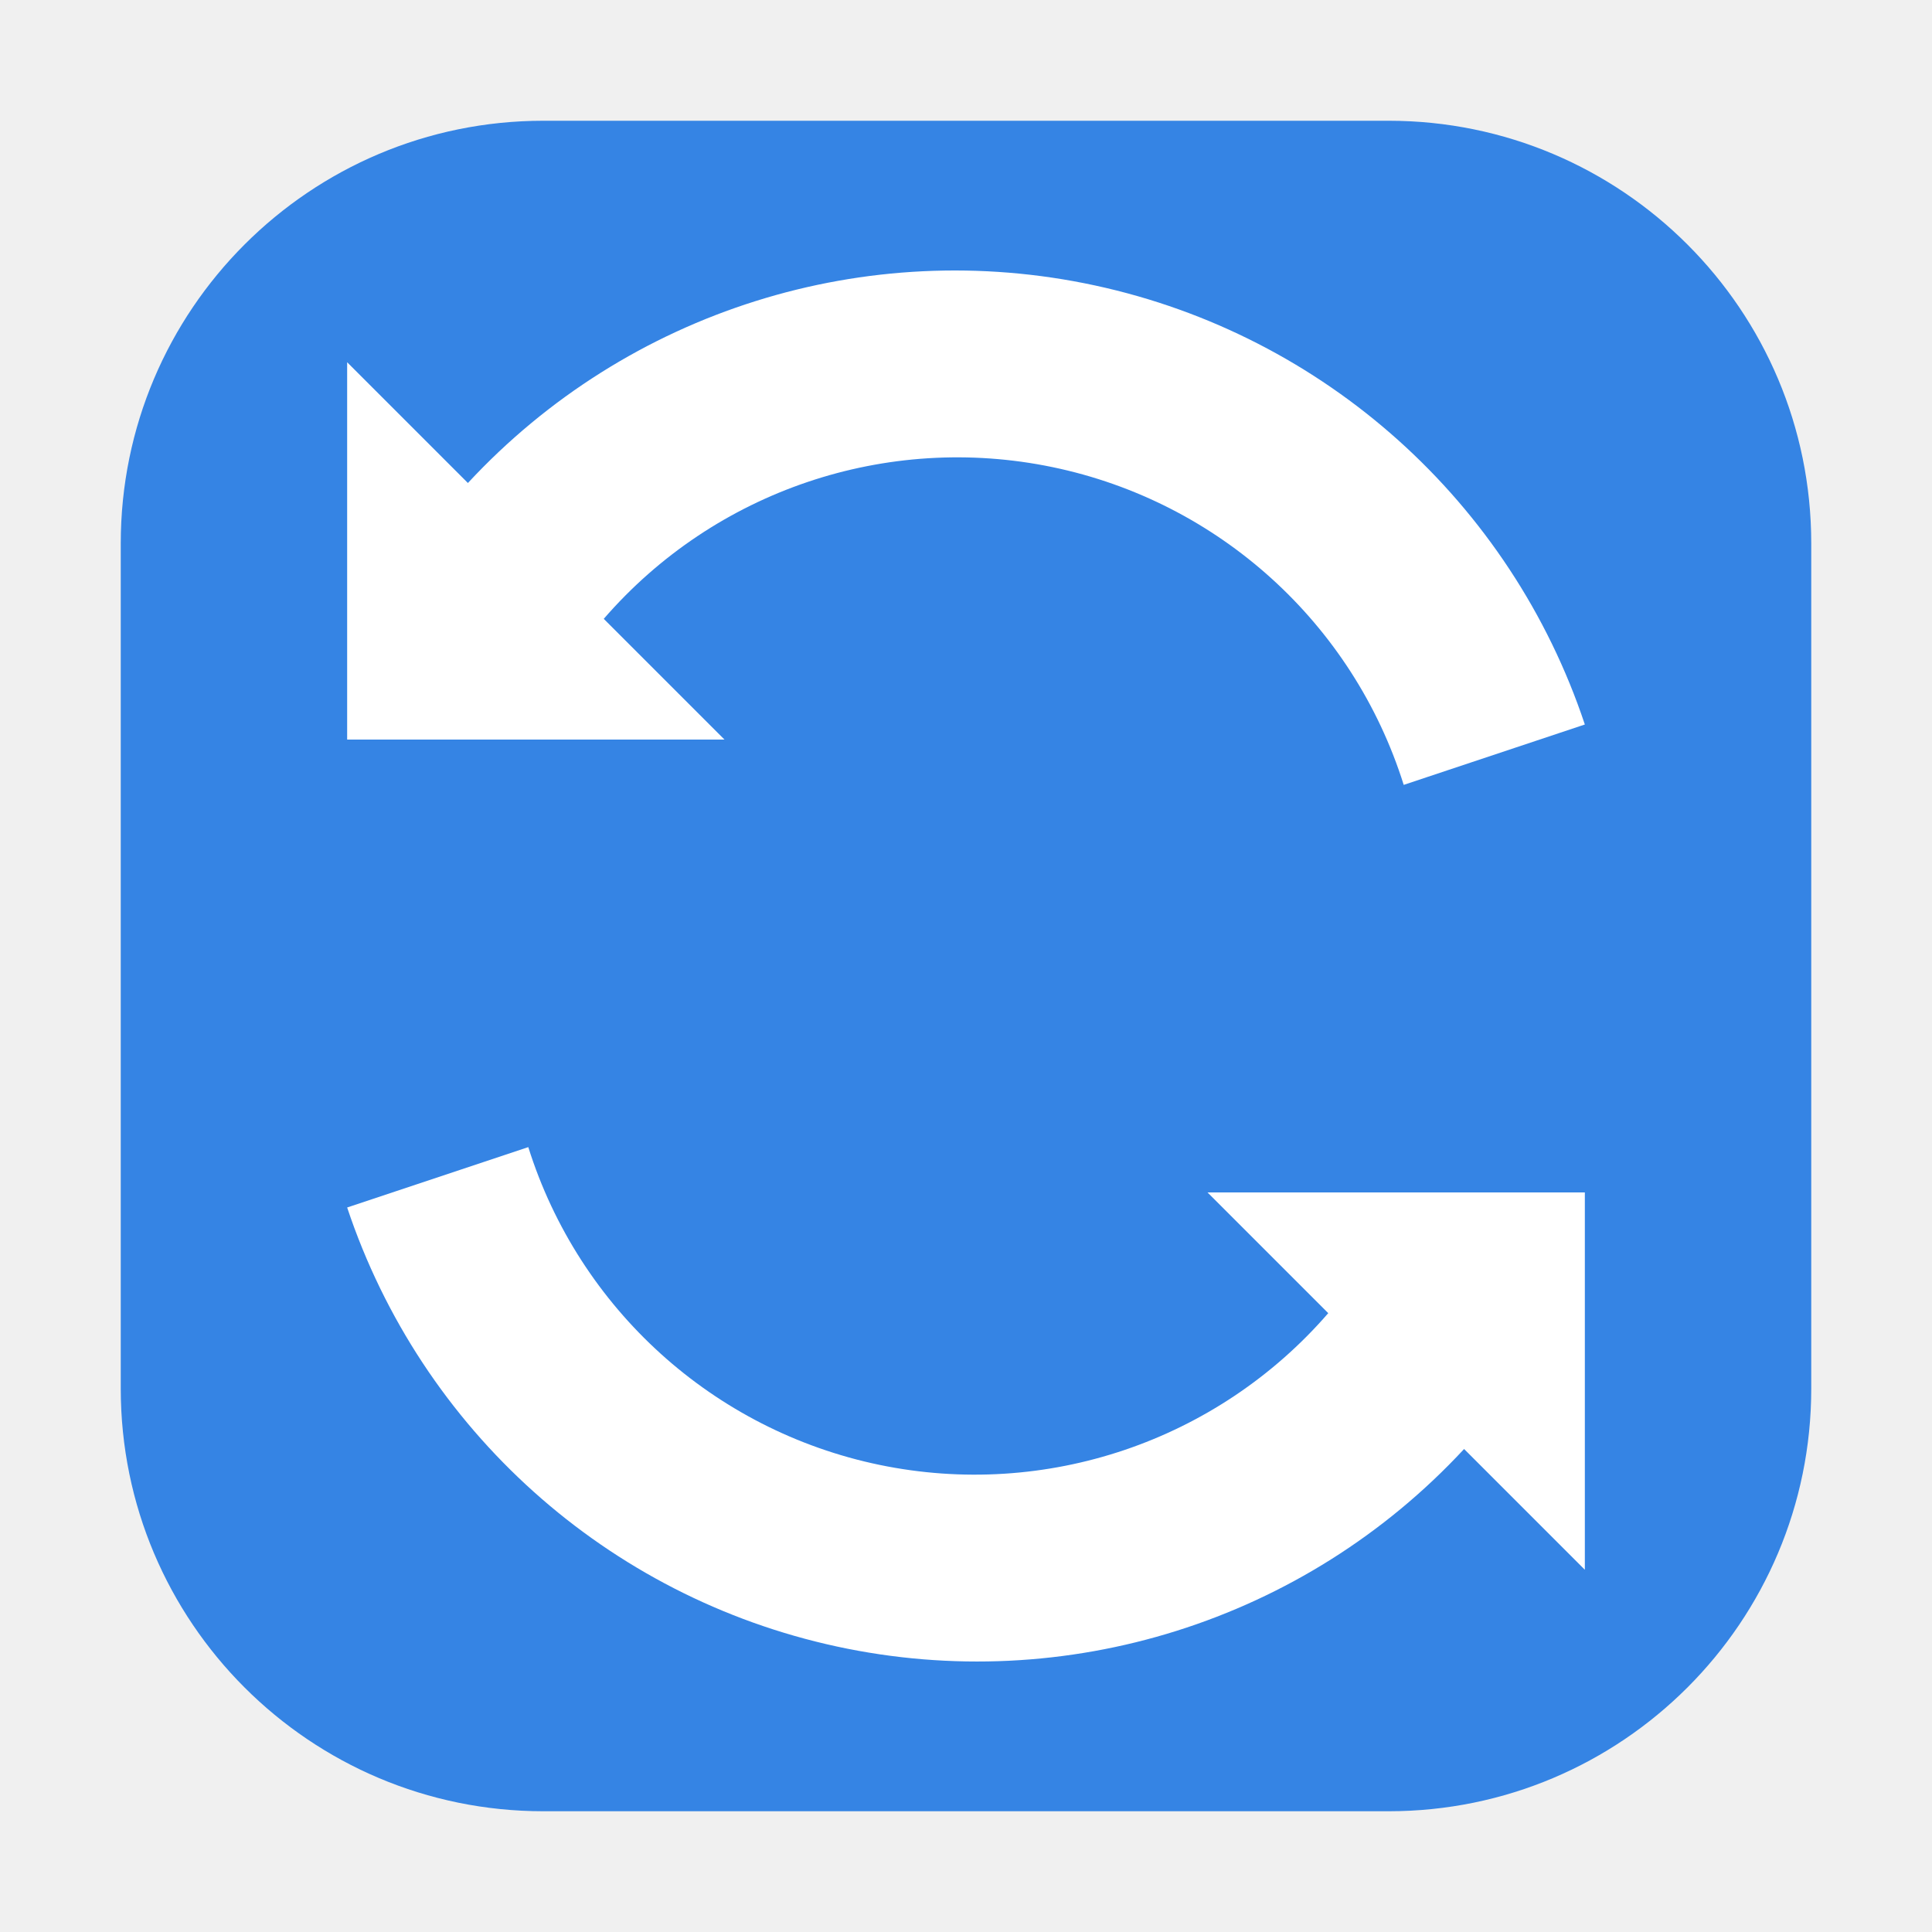
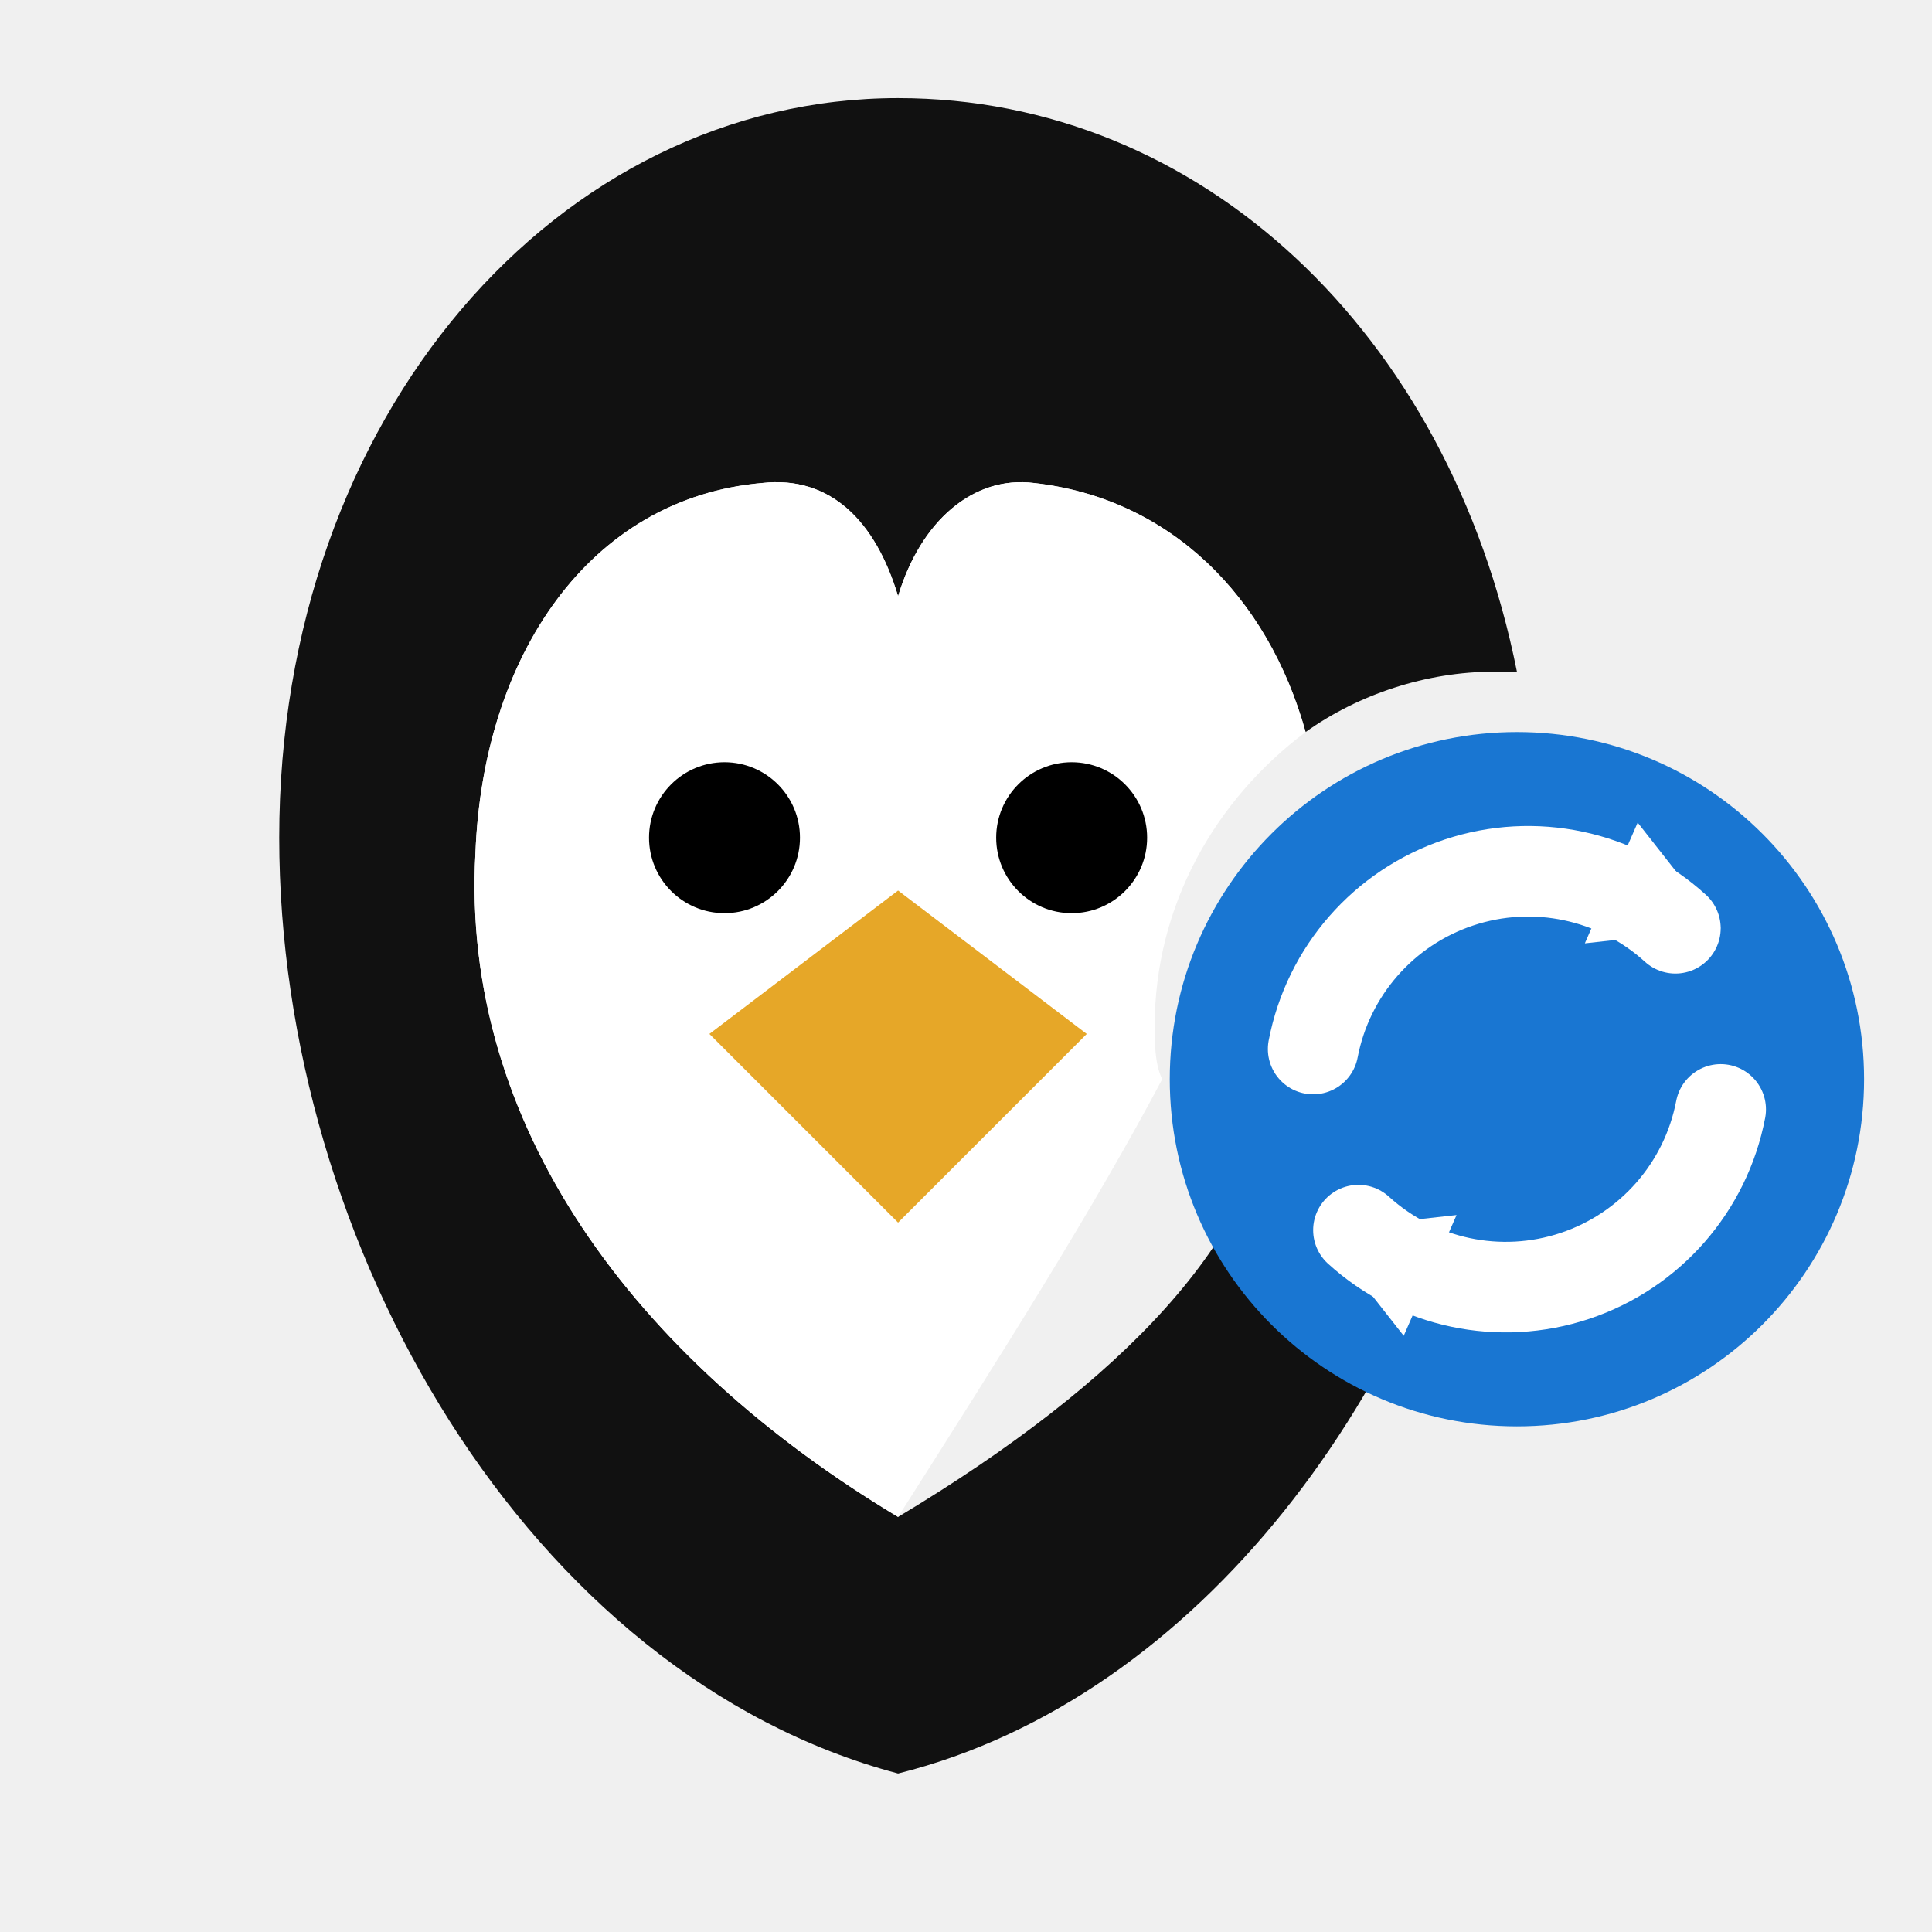
- <svg xmlns="http://www.w3.org/2000/svg" width="128" height="128" viewBox="0 0 128 128">
-   <rect x="8" y="8" width="112" height="112" rx="28" fill="#3584e4" />
-   <path d="M35 76a31 31 0 0 0 53 11l-8-8h25v25l-8-8a44 44 0 0 1-74-16zm58-24a31 31 0 0 0-53-11l8 8H23V24l8 8a44 44 0 0 1 74 16z" fill="#fff" />
+ <svg xmlns="http://www.w3.org/2000/svg" viewBox="0 0 256 256">
+   <path fill="#111" d="M119 13c-45 0-82 42-82 98 0 54 33 111 82 124 40-10 70-51 79-95-9 4-19 6-29 4-2 20-20 39-50 57-35-21-58-52-56-88 1-26 15-47 38-49 9-1 15 5 18 15 3-10 10-16 18-15 18 2 31 15 36 33 7-5 16-8 25-8h3C192 44 159 13 119 13Z" />
+   <path fill="#fff" d="M119 201c-35-21-58-52-56-88 1-26 15-47 38-49 9-1 15 5 18 15 3-10 10-16 18-15 18 2 31 15 36 33-12 9-20 23-20 39 0 2 0 5 1 7-9 17-21 36-35 58Z" />
+   <circle cx="96" cy="111" r="10" />
+   <circle cx="142" cy="111" r="10" />
+   <path fill="#e6a728" d="m119 118 25 19-25 25-25-25Z" />
+   <circle cx="201" cy="143" r="46" fill="#1976d2" />
+   <path fill="none" stroke="#fff" stroke-width="12" stroke-linecap="round" d="M174 139a29 29 0 0 1 48-16m6 24a29 29 0 0 1-48 16" />
+   <path fill="#fff" d="m217 109 11 14-18 2m-24 52-11-14 18-2" />
</svg>
